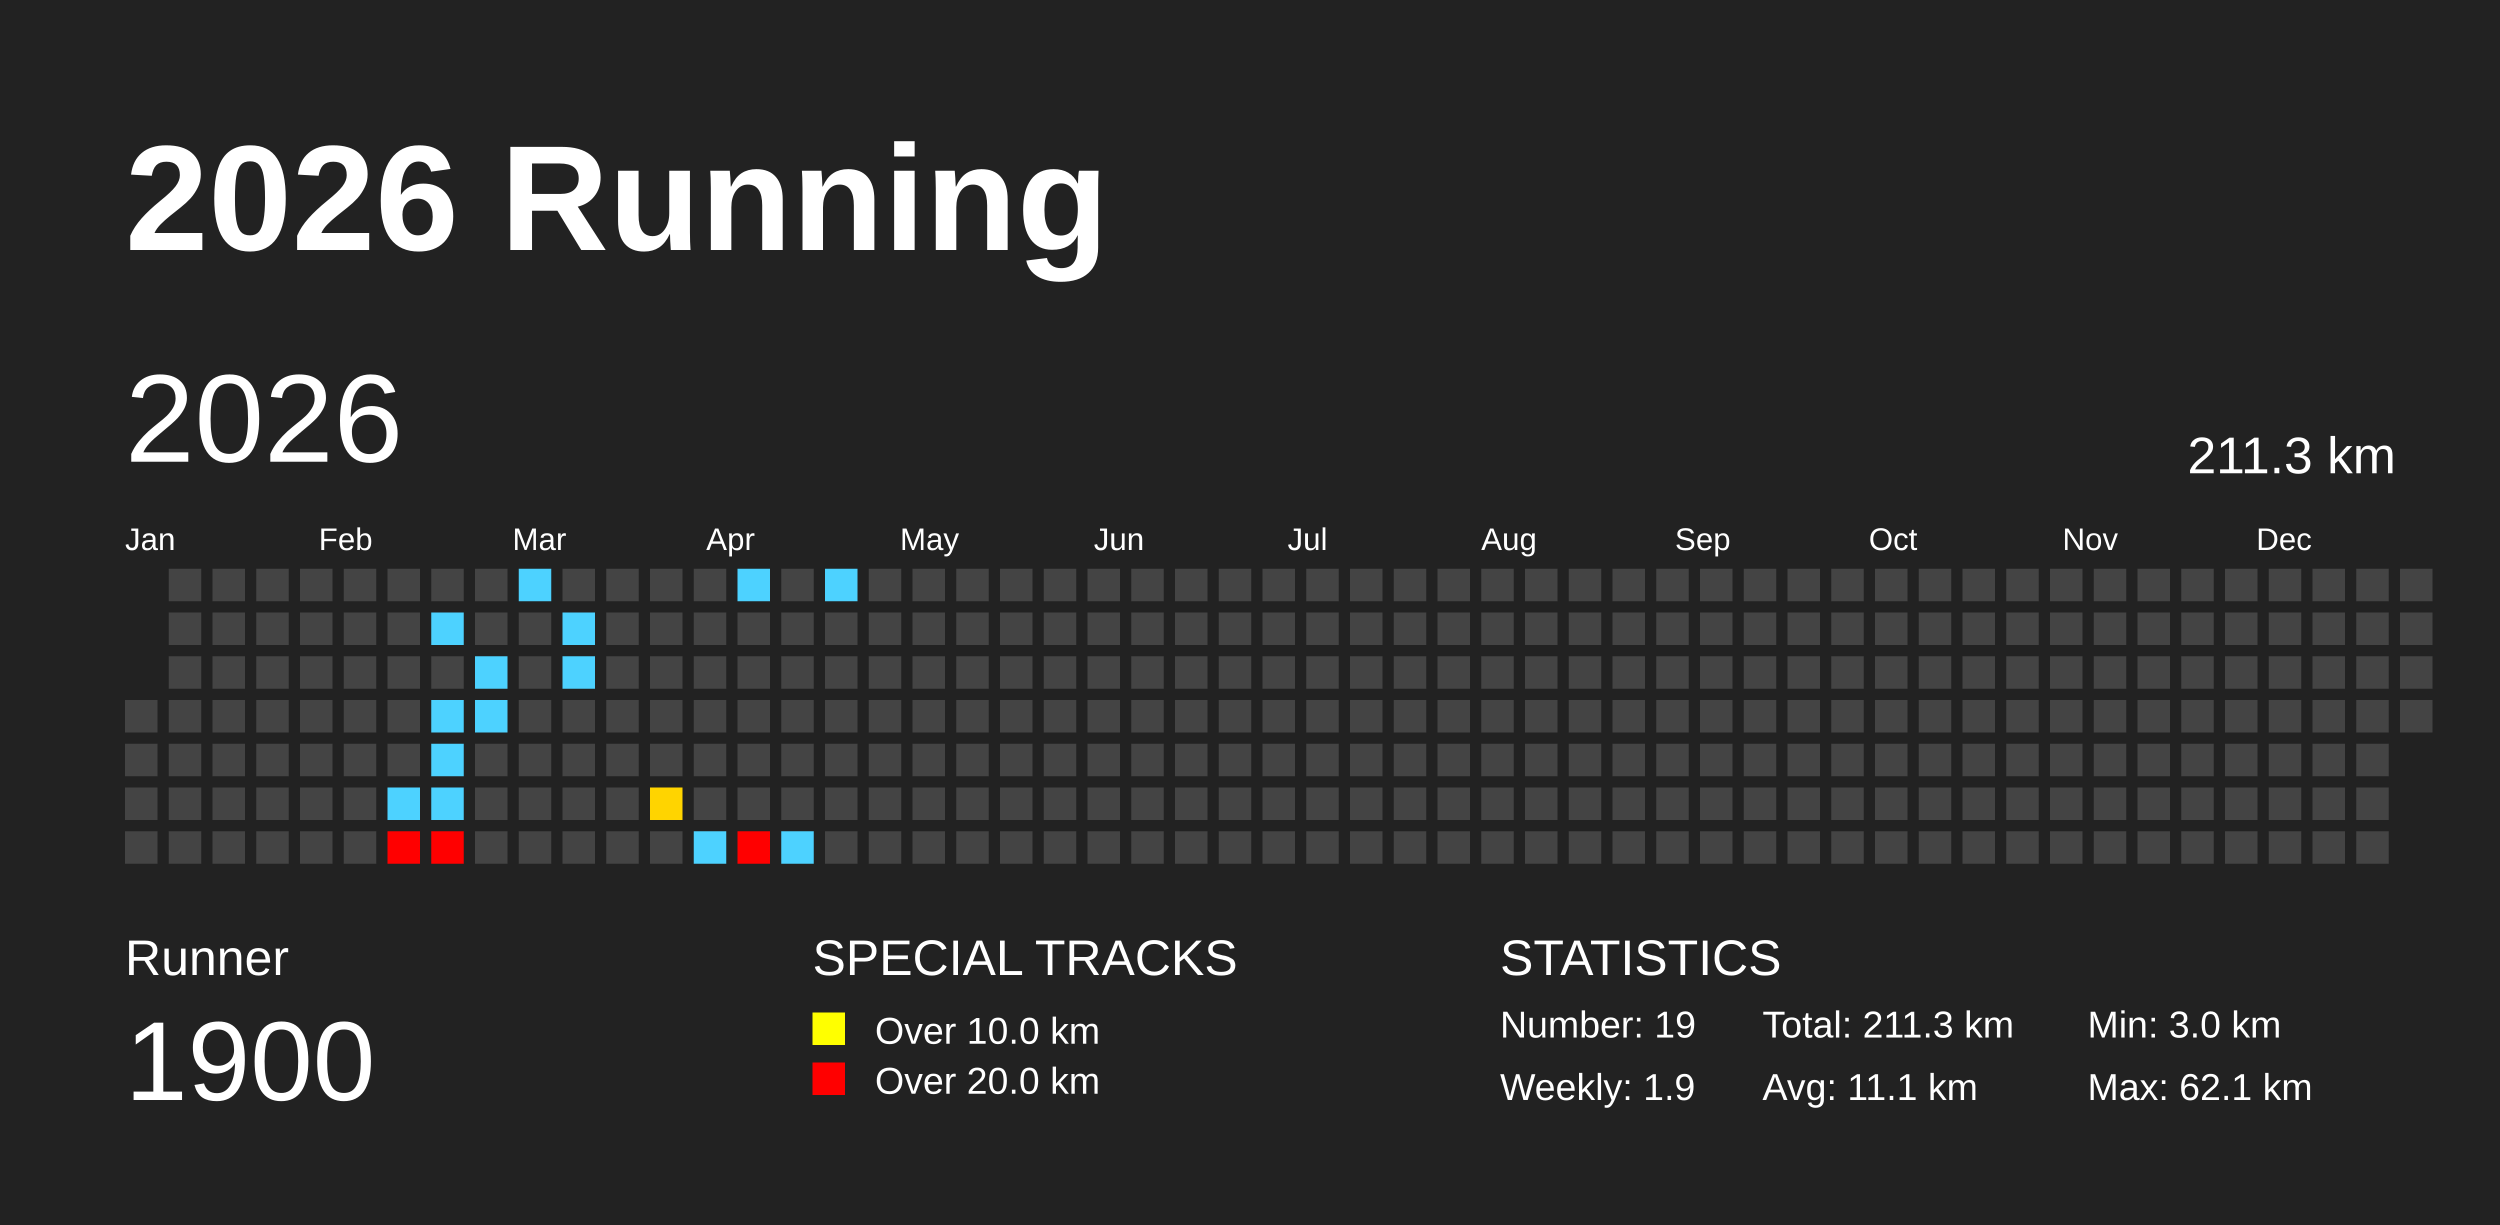
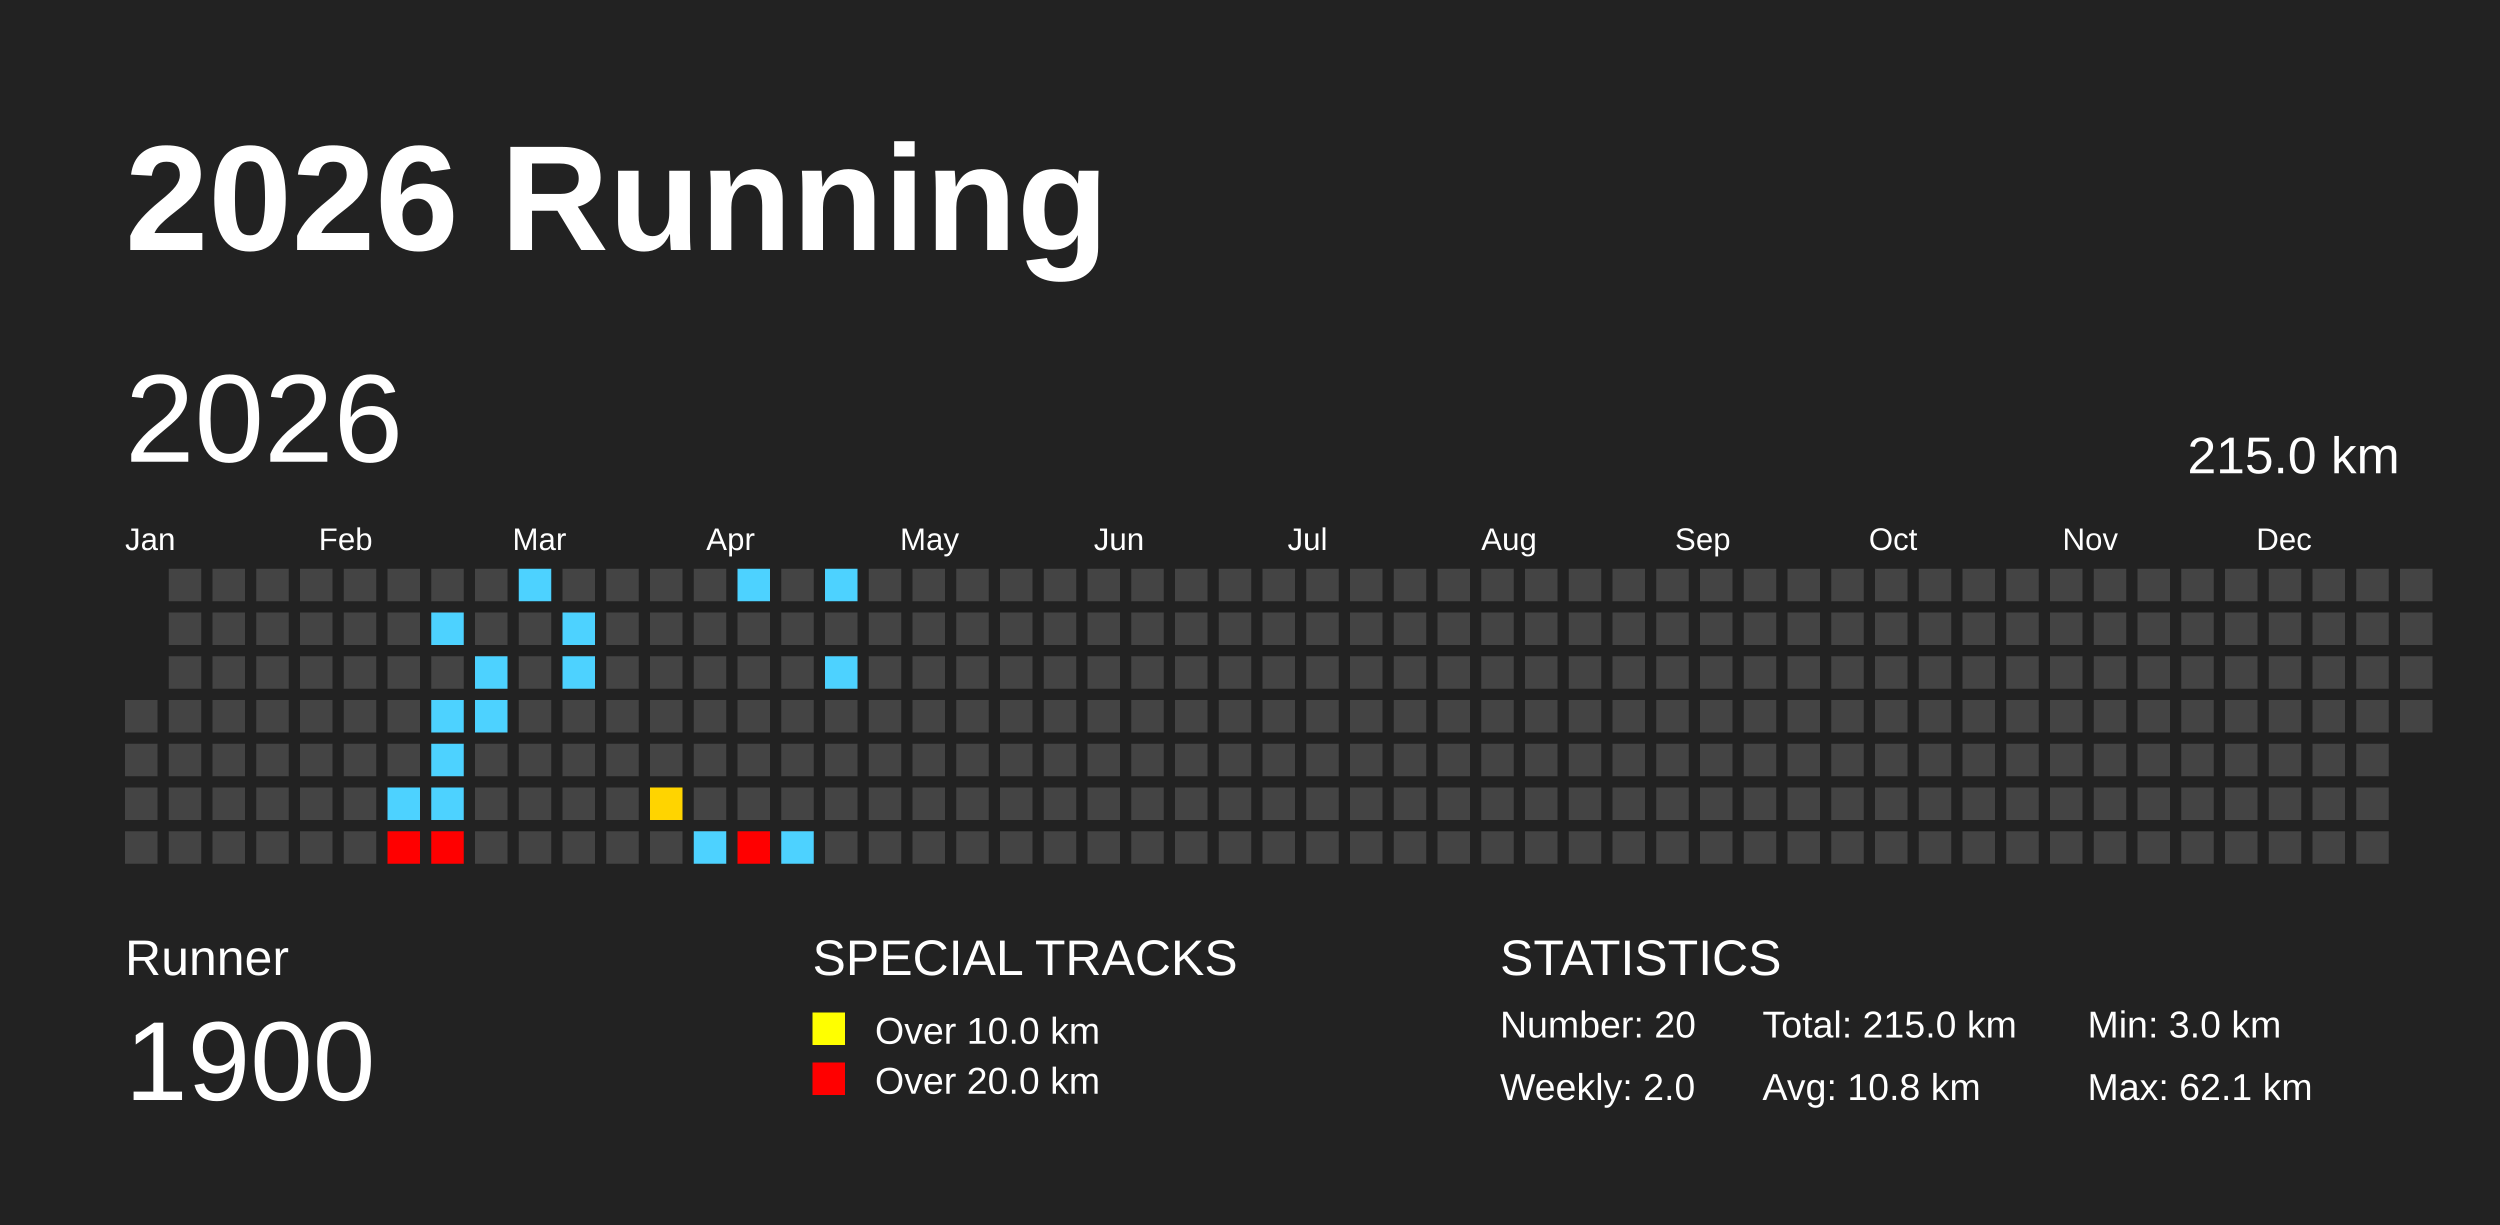
<svg xmlns="http://www.w3.org/2000/svg" baseProfile="full" height="98mm" version="1.1" viewBox="0,0,200,98" width="200mm">
  <defs />
  <rect fill="#222222" height="98" width="200" x="0" y="0" />
  <text fill="#FFFFFF" style="font-size:12px; font-family:Arial; font-weight:bold;" x="10" y="20">2026 Running</text>
  <text fill="#FFFFFF" style="font-size:4px; font-family:Arial" x="10" y="78">Runner</text>
  <text fill="#FFFFFF" style="font-size:9px; font-family:Arial" x="10" y="88">1900</text>
  <text fill="#FFFFFF" style="font-size:4px; font-family:Arial" x="65" y="78">SPECIAL TRACKS</text>
  <rect fill="yellow" height="2.6" width="2.6" x="65" y="81" />
  <text fill="#FFFFFF" style="font-size:3px; font-family:Arial" x="70" y="83.5">Over 10.0 km</text>
  <rect fill="red" height="2.6" width="2.6" x="65" y="85" />
  <text fill="#FFFFFF" style="font-size:3px; font-family:Arial" x="70" y="87.5">Over 20.0 km</text>
  <text fill="#FFFFFF" style="font-size:4px; font-family:Arial" x="120" y="78">STATISTICS</text>
-   <text fill="#FFFFFF" style="font-size:3px; font-family:Arial" x="120" y="83">Number: 19</text>
-   <text fill="#FFFFFF" style="font-size:3px; font-family:Arial" x="120" y="88">Weekly: 1.9</text>
-   <text fill="#FFFFFF" style="font-size:3px; font-family:Arial" x="141" y="83">Total: 211.3 km</text>
-   <text fill="#FFFFFF" style="font-size:3px; font-family:Arial" x="141" y="88">Avg: 11.1 km</text>
+   <text fill="#FFFFFF" style="font-size:3px; font-family:Arial" x="120" y="83">Number: 20</text>
+   <text fill="#FFFFFF" style="font-size:3px; font-family:Arial" x="120" y="88">Weekly: 2.0</text>
+   <text fill="#FFFFFF" style="font-size:3px; font-family:Arial" x="141" y="83">Total: 215.0 km</text>
+   <text fill="#FFFFFF" style="font-size:3px; font-family:Arial" x="141" y="88">Avg: 10.8 km</text>
  <text fill="#FFFFFF" style="font-size:3px; font-family:Arial" x="167" y="83">Min: 3.0 km</text>
  <text fill="#FFFFFF" style="font-size:3px; font-family:Arial" x="167" y="88">Max: 62.1 km</text>
  <text dominant-baseline="hanging" fill="#FFFFFF" style="font-size:10.0px; font-family:Arial;" x="10" y="30">2026</text>
-   <text dominant-baseline="hanging" fill="#FFFFFF" style="font-size:4.125px; font-family:Arial;" x="175" y="35">211.3 km</text>
+   <text dominant-baseline="hanging" fill="#FFFFFF" style="font-size:4.125px; font-family:Arial;" x="175" y="35">215.0 km</text>
  <text fill="#FFFFFF" style="font-size:2.5px; font-family:Arial" x="10.0" y="44">Jan</text>
  <text fill="#FFFFFF" style="font-size:2.5px; font-family:Arial" x="25.5" y="44">Feb</text>
  <text fill="#FFFFFF" style="font-size:2.5px; font-family:Arial" x="41.0" y="44">Mar</text>
  <text fill="#FFFFFF" style="font-size:2.5px; font-family:Arial" x="56.5" y="44">Apr</text>
  <text fill="#FFFFFF" style="font-size:2.5px; font-family:Arial" x="72.0" y="44">May</text>
  <text fill="#FFFFFF" style="font-size:2.5px; font-family:Arial" x="87.5" y="44">Jun</text>
  <text fill="#FFFFFF" style="font-size:2.5px; font-family:Arial" x="103.0" y="44">Jul</text>
  <text fill="#FFFFFF" style="font-size:2.5px; font-family:Arial" x="118.5" y="44">Aug</text>
  <text fill="#FFFFFF" style="font-size:2.5px; font-family:Arial" x="134.0" y="44">Sep</text>
  <text fill="#FFFFFF" style="font-size:2.5px; font-family:Arial" x="149.5" y="44">Oct</text>
  <text fill="#FFFFFF" style="font-size:2.5px; font-family:Arial" x="165.0" y="44">Nov</text>
  <text fill="#FFFFFF" style="font-size:2.5px; font-family:Arial" x="180.5" y="44">Dec</text>
  <rect fill="#444444" height="2.6" width="2.6" x="10.0" y="56.0" />
  <rect fill="#444444" height="2.6" width="2.6" x="10.0" y="59.5" />
  <rect fill="#444444" height="2.6" width="2.6" x="10.0" y="63.0" />
  <rect fill="#444444" height="2.6" width="2.6" x="10.0" y="66.5" />
  <rect fill="#444444" height="2.6" width="2.6" x="13.5" y="45.5" />
  <rect fill="#444444" height="2.6" width="2.6" x="13.5" y="49.0" />
  <rect fill="#444444" height="2.6" width="2.6" x="13.5" y="52.5" />
  <rect fill="#444444" height="2.6" width="2.6" x="13.5" y="56.0" />
  <rect fill="#444444" height="2.6" width="2.6" x="13.5" y="59.5" />
  <rect fill="#444444" height="2.6" width="2.6" x="13.5" y="63.0" />
  <rect fill="#444444" height="2.6" width="2.6" x="13.5" y="66.5" />
  <rect fill="#444444" height="2.6" width="2.6" x="17.0" y="45.5" />
  <rect fill="#444444" height="2.6" width="2.6" x="17.0" y="49.0" />
  <rect fill="#444444" height="2.6" width="2.6" x="17.0" y="52.5" />
  <rect fill="#444444" height="2.6" width="2.6" x="17.0" y="56.0" />
  <rect fill="#444444" height="2.6" width="2.6" x="17.0" y="59.5" />
  <rect fill="#444444" height="2.6" width="2.6" x="17.0" y="63.0" />
  <rect fill="#444444" height="2.6" width="2.6" x="17.0" y="66.5" />
  <rect fill="#444444" height="2.6" width="2.6" x="20.5" y="45.5" />
  <rect fill="#444444" height="2.6" width="2.6" x="20.5" y="49.0" />
  <rect fill="#444444" height="2.6" width="2.6" x="20.5" y="52.5" />
  <rect fill="#444444" height="2.6" width="2.6" x="20.5" y="56.0" />
  <rect fill="#444444" height="2.6" width="2.6" x="20.5" y="59.5" />
  <rect fill="#444444" height="2.6" width="2.6" x="20.5" y="63.0" />
  <rect fill="#444444" height="2.6" width="2.6" x="20.5" y="66.5" />
  <rect fill="#444444" height="2.6" width="2.6" x="24.0" y="45.5" />
  <rect fill="#444444" height="2.6" width="2.6" x="24.0" y="49.0" />
  <rect fill="#444444" height="2.6" width="2.6" x="24.0" y="52.5" />
  <rect fill="#444444" height="2.6" width="2.6" x="24.0" y="56.0" />
  <rect fill="#444444" height="2.6" width="2.6" x="24.0" y="59.5" />
  <rect fill="#444444" height="2.6" width="2.6" x="24.0" y="63.0" />
  <rect fill="#444444" height="2.6" width="2.6" x="24.0" y="66.5" />
  <rect fill="#444444" height="2.6" width="2.6" x="27.5" y="45.5" />
  <rect fill="#444444" height="2.6" width="2.6" x="27.5" y="49.0" />
  <rect fill="#444444" height="2.6" width="2.6" x="27.5" y="52.5" />
  <rect fill="#444444" height="2.6" width="2.6" x="27.5" y="56.0" />
  <rect fill="#444444" height="2.6" width="2.6" x="27.5" y="59.5" />
  <rect fill="#444444" height="2.6" width="2.6" x="27.5" y="63.0" />
  <rect fill="#444444" height="2.6" width="2.6" x="27.5" y="66.5" />
  <rect fill="#444444" height="2.6" width="2.6" x="31.0" y="45.5" />
  <rect fill="#444444" height="2.6" width="2.6" x="31.0" y="49.0" />
  <rect fill="#444444" height="2.6" width="2.6" x="31.0" y="52.5" />
  <rect fill="#444444" height="2.6" width="2.6" x="31.0" y="56.0" />
  <rect fill="#444444" height="2.6" width="2.6" x="31.0" y="59.5" />
  <rect fill="#4dd2ff" height="2.6" width="2.6" x="31.0" y="63.0" />
  <rect fill="red" height="2.6" width="2.6" x="31.0" y="66.5" />
  <rect fill="#444444" height="2.6" width="2.6" x="34.5" y="45.5" />
  <rect fill="#4dd2ff" height="2.6" width="2.6" x="34.5" y="49.0" />
  <rect fill="#444444" height="2.6" width="2.6" x="34.5" y="52.5" />
  <rect fill="#4dd2ff" height="2.6" width="2.6" x="34.5" y="56.0" />
  <rect fill="#4dd2ff" height="2.6" width="2.6" x="34.5" y="59.5" />
  <rect fill="#4dd2ff" height="2.6" width="2.6" x="34.5" y="63.0" />
  <rect fill="red" height="2.6" width="2.6" x="34.5" y="66.5" />
  <rect fill="#444444" height="2.6" width="2.6" x="38.0" y="45.5" />
  <rect fill="#444444" height="2.6" width="2.6" x="38.0" y="49.0" />
  <rect fill="#4dd2ff" height="2.6" width="2.6" x="38.0" y="52.5" />
  <rect fill="#4dd2ff" height="2.6" width="2.6" x="38.0" y="56.0" />
  <rect fill="#444444" height="2.6" width="2.6" x="38.0" y="59.5" />
  <rect fill="#444444" height="2.6" width="2.6" x="38.0" y="63.0" />
  <rect fill="#444444" height="2.6" width="2.6" x="38.0" y="66.5" />
  <rect fill="#4dd2ff" height="2.6" width="2.6" x="41.5" y="45.5" />
  <rect fill="#444444" height="2.6" width="2.6" x="41.5" y="49.0" />
  <rect fill="#444444" height="2.6" width="2.6" x="41.5" y="52.5" />
  <rect fill="#444444" height="2.6" width="2.6" x="41.5" y="56.0" />
  <rect fill="#444444" height="2.6" width="2.6" x="41.5" y="59.5" />
  <rect fill="#444444" height="2.6" width="2.6" x="41.5" y="63.0" />
  <rect fill="#444444" height="2.6" width="2.6" x="41.5" y="66.5" />
  <rect fill="#444444" height="2.6" width="2.6" x="45.0" y="45.5" />
  <rect fill="#4dd2ff" height="2.6" width="2.6" x="45.0" y="49.0" />
  <rect fill="#4dd2ff" height="2.6" width="2.6" x="45.0" y="52.5" />
  <rect fill="#444444" height="2.6" width="2.6" x="45.0" y="56.0" />
  <rect fill="#444444" height="2.6" width="2.6" x="45.0" y="59.5" />
  <rect fill="#444444" height="2.6" width="2.6" x="45.0" y="63.0" />
  <rect fill="#444444" height="2.6" width="2.6" x="45.0" y="66.5" />
  <rect fill="#444444" height="2.6" width="2.6" x="48.5" y="45.5" />
  <rect fill="#444444" height="2.6" width="2.6" x="48.5" y="49.0" />
  <rect fill="#444444" height="2.6" width="2.6" x="48.5" y="52.5" />
  <rect fill="#444444" height="2.6" width="2.6" x="48.5" y="56.0" />
  <rect fill="#444444" height="2.6" width="2.6" x="48.5" y="59.5" />
  <rect fill="#444444" height="2.6" width="2.6" x="48.5" y="63.0" />
  <rect fill="#444444" height="2.6" width="2.6" x="48.5" y="66.5" />
  <rect fill="#444444" height="2.6" width="2.6" x="52.0" y="45.5" />
  <rect fill="#444444" height="2.6" width="2.6" x="52.0" y="49.0" />
  <rect fill="#444444" height="2.6" width="2.6" x="52.0" y="52.5" />
  <rect fill="#444444" height="2.6" width="2.6" x="52.0" y="56.0" />
  <rect fill="#444444" height="2.6" width="2.6" x="52.0" y="59.5" />
  <rect fill="#ffd400" height="2.6" width="2.6" x="52.0" y="63.0" />
  <rect fill="#444444" height="2.6" width="2.6" x="52.0" y="66.5" />
  <rect fill="#444444" height="2.6" width="2.6" x="55.5" y="45.5" />
  <rect fill="#444444" height="2.6" width="2.6" x="55.5" y="49.0" />
  <rect fill="#444444" height="2.6" width="2.6" x="55.5" y="52.5" />
  <rect fill="#444444" height="2.6" width="2.6" x="55.5" y="56.0" />
  <rect fill="#444444" height="2.6" width="2.6" x="55.5" y="59.5" />
  <rect fill="#444444" height="2.6" width="2.6" x="55.5" y="63.0" />
  <rect fill="#4dd2ff" height="2.6" width="2.6" x="55.5" y="66.5" />
  <rect fill="#4dd2ff" height="2.6" width="2.6" x="59.0" y="45.5" />
  <rect fill="#444444" height="2.6" width="2.6" x="59.0" y="49.0" />
  <rect fill="#444444" height="2.6" width="2.6" x="59.0" y="52.5" />
  <rect fill="#444444" height="2.6" width="2.6" x="59.0" y="56.0" />
  <rect fill="#444444" height="2.6" width="2.6" x="59.0" y="59.5" />
  <rect fill="#444444" height="2.6" width="2.6" x="59.0" y="63.0" />
  <rect fill="red" height="2.6" width="2.6" x="59.0" y="66.5" />
  <rect fill="#444444" height="2.6" width="2.6" x="62.5" y="45.5" />
  <rect fill="#444444" height="2.6" width="2.6" x="62.5" y="49.0" />
  <rect fill="#444444" height="2.6" width="2.6" x="62.5" y="52.5" />
  <rect fill="#444444" height="2.6" width="2.6" x="62.5" y="56.0" />
  <rect fill="#444444" height="2.6" width="2.6" x="62.5" y="59.5" />
  <rect fill="#444444" height="2.6" width="2.6" x="62.5" y="63.0" />
  <rect fill="#4dd2ff" height="2.6" width="2.6" x="62.5" y="66.5" />
  <rect fill="#4dd2ff" height="2.6" width="2.6" x="66.0" y="45.5" />
  <rect fill="#444444" height="2.6" width="2.6" x="66.0" y="49.0" />
-   <rect fill="#444444" height="2.6" width="2.6" x="66.0" y="52.5" />
+   <rect fill="#4dd2ff" height="2.6" width="2.6" x="66.0" y="52.5" />
  <rect fill="#444444" height="2.6" width="2.6" x="66.0" y="56.0" />
  <rect fill="#444444" height="2.6" width="2.6" x="66.0" y="59.5" />
  <rect fill="#444444" height="2.6" width="2.6" x="66.0" y="63.0" />
  <rect fill="#444444" height="2.6" width="2.6" x="66.0" y="66.5" />
  <rect fill="#444444" height="2.6" width="2.6" x="69.5" y="45.5" />
  <rect fill="#444444" height="2.6" width="2.6" x="69.5" y="49.0" />
  <rect fill="#444444" height="2.6" width="2.6" x="69.5" y="52.5" />
  <rect fill="#444444" height="2.6" width="2.6" x="69.5" y="56.0" />
  <rect fill="#444444" height="2.6" width="2.6" x="69.5" y="59.5" />
  <rect fill="#444444" height="2.6" width="2.6" x="69.5" y="63.0" />
  <rect fill="#444444" height="2.6" width="2.6" x="69.5" y="66.5" />
  <rect fill="#444444" height="2.6" width="2.6" x="73.0" y="45.5" />
  <rect fill="#444444" height="2.6" width="2.6" x="73.0" y="49.0" />
  <rect fill="#444444" height="2.6" width="2.6" x="73.0" y="52.5" />
  <rect fill="#444444" height="2.6" width="2.6" x="73.0" y="56.0" />
  <rect fill="#444444" height="2.6" width="2.6" x="73.0" y="59.5" />
  <rect fill="#444444" height="2.6" width="2.6" x="73.0" y="63.0" />
  <rect fill="#444444" height="2.6" width="2.6" x="73.0" y="66.5" />
  <rect fill="#444444" height="2.6" width="2.6" x="76.5" y="45.5" />
  <rect fill="#444444" height="2.6" width="2.6" x="76.5" y="49.0" />
  <rect fill="#444444" height="2.6" width="2.6" x="76.5" y="52.5" />
  <rect fill="#444444" height="2.6" width="2.6" x="76.5" y="56.0" />
  <rect fill="#444444" height="2.6" width="2.6" x="76.5" y="59.5" />
  <rect fill="#444444" height="2.6" width="2.6" x="76.5" y="63.0" />
  <rect fill="#444444" height="2.6" width="2.6" x="76.5" y="66.5" />
  <rect fill="#444444" height="2.6" width="2.6" x="80.0" y="45.5" />
  <rect fill="#444444" height="2.6" width="2.6" x="80.0" y="49.0" />
  <rect fill="#444444" height="2.6" width="2.6" x="80.0" y="52.5" />
  <rect fill="#444444" height="2.6" width="2.6" x="80.0" y="56.0" />
  <rect fill="#444444" height="2.6" width="2.6" x="80.0" y="59.5" />
  <rect fill="#444444" height="2.6" width="2.6" x="80.0" y="63.0" />
  <rect fill="#444444" height="2.6" width="2.6" x="80.0" y="66.5" />
  <rect fill="#444444" height="2.6" width="2.6" x="83.5" y="45.5" />
  <rect fill="#444444" height="2.6" width="2.6" x="83.5" y="49.0" />
  <rect fill="#444444" height="2.6" width="2.6" x="83.5" y="52.5" />
  <rect fill="#444444" height="2.6" width="2.6" x="83.5" y="56.0" />
  <rect fill="#444444" height="2.6" width="2.6" x="83.5" y="59.5" />
  <rect fill="#444444" height="2.6" width="2.6" x="83.5" y="63.0" />
  <rect fill="#444444" height="2.6" width="2.6" x="83.5" y="66.5" />
  <rect fill="#444444" height="2.6" width="2.6" x="87.0" y="45.5" />
  <rect fill="#444444" height="2.6" width="2.6" x="87.0" y="49.0" />
  <rect fill="#444444" height="2.6" width="2.6" x="87.0" y="52.5" />
  <rect fill="#444444" height="2.6" width="2.6" x="87.0" y="56.0" />
  <rect fill="#444444" height="2.6" width="2.6" x="87.0" y="59.5" />
  <rect fill="#444444" height="2.6" width="2.6" x="87.0" y="63.0" />
  <rect fill="#444444" height="2.6" width="2.6" x="87.0" y="66.5" />
  <rect fill="#444444" height="2.6" width="2.6" x="90.5" y="45.5" />
  <rect fill="#444444" height="2.6" width="2.6" x="90.5" y="49.0" />
  <rect fill="#444444" height="2.6" width="2.6" x="90.5" y="52.5" />
  <rect fill="#444444" height="2.6" width="2.6" x="90.5" y="56.0" />
  <rect fill="#444444" height="2.6" width="2.6" x="90.5" y="59.5" />
  <rect fill="#444444" height="2.6" width="2.6" x="90.5" y="63.0" />
  <rect fill="#444444" height="2.6" width="2.6" x="90.5" y="66.5" />
  <rect fill="#444444" height="2.6" width="2.6" x="94.0" y="45.5" />
  <rect fill="#444444" height="2.6" width="2.6" x="94.0" y="49.0" />
  <rect fill="#444444" height="2.6" width="2.6" x="94.0" y="52.5" />
  <rect fill="#444444" height="2.6" width="2.6" x="94.0" y="56.0" />
  <rect fill="#444444" height="2.6" width="2.6" x="94.0" y="59.5" />
  <rect fill="#444444" height="2.6" width="2.6" x="94.0" y="63.0" />
  <rect fill="#444444" height="2.6" width="2.6" x="94.0" y="66.5" />
  <rect fill="#444444" height="2.6" width="2.6" x="97.5" y="45.5" />
  <rect fill="#444444" height="2.6" width="2.6" x="97.5" y="49.0" />
  <rect fill="#444444" height="2.6" width="2.6" x="97.5" y="52.5" />
  <rect fill="#444444" height="2.6" width="2.6" x="97.5" y="56.0" />
  <rect fill="#444444" height="2.6" width="2.6" x="97.5" y="59.5" />
  <rect fill="#444444" height="2.6" width="2.6" x="97.5" y="63.0" />
  <rect fill="#444444" height="2.6" width="2.6" x="97.5" y="66.5" />
  <rect fill="#444444" height="2.6" width="2.6" x="101.0" y="45.5" />
  <rect fill="#444444" height="2.6" width="2.6" x="101.0" y="49.0" />
  <rect fill="#444444" height="2.6" width="2.6" x="101.0" y="52.5" />
  <rect fill="#444444" height="2.6" width="2.6" x="101.0" y="56.0" />
  <rect fill="#444444" height="2.6" width="2.6" x="101.0" y="59.5" />
  <rect fill="#444444" height="2.6" width="2.6" x="101.0" y="63.0" />
  <rect fill="#444444" height="2.6" width="2.6" x="101.0" y="66.5" />
  <rect fill="#444444" height="2.6" width="2.6" x="104.5" y="45.5" />
  <rect fill="#444444" height="2.6" width="2.6" x="104.5" y="49.0" />
  <rect fill="#444444" height="2.6" width="2.6" x="104.5" y="52.5" />
  <rect fill="#444444" height="2.6" width="2.6" x="104.5" y="56.0" />
  <rect fill="#444444" height="2.6" width="2.6" x="104.5" y="59.5" />
  <rect fill="#444444" height="2.6" width="2.6" x="104.5" y="63.0" />
  <rect fill="#444444" height="2.6" width="2.6" x="104.5" y="66.5" />
  <rect fill="#444444" height="2.6" width="2.6" x="108.0" y="45.5" />
  <rect fill="#444444" height="2.6" width="2.6" x="108.0" y="49.0" />
  <rect fill="#444444" height="2.6" width="2.6" x="108.0" y="52.5" />
  <rect fill="#444444" height="2.6" width="2.6" x="108.0" y="56.0" />
  <rect fill="#444444" height="2.6" width="2.6" x="108.0" y="59.5" />
  <rect fill="#444444" height="2.6" width="2.6" x="108.0" y="63.0" />
  <rect fill="#444444" height="2.6" width="2.6" x="108.0" y="66.5" />
  <rect fill="#444444" height="2.6" width="2.6" x="111.5" y="45.5" />
  <rect fill="#444444" height="2.6" width="2.6" x="111.5" y="49.0" />
  <rect fill="#444444" height="2.6" width="2.6" x="111.5" y="52.5" />
  <rect fill="#444444" height="2.6" width="2.6" x="111.5" y="56.0" />
  <rect fill="#444444" height="2.6" width="2.6" x="111.5" y="59.5" />
  <rect fill="#444444" height="2.6" width="2.6" x="111.5" y="63.0" />
  <rect fill="#444444" height="2.6" width="2.6" x="111.5" y="66.5" />
  <rect fill="#444444" height="2.6" width="2.6" x="115.0" y="45.5" />
  <rect fill="#444444" height="2.6" width="2.6" x="115.0" y="49.0" />
  <rect fill="#444444" height="2.6" width="2.6" x="115.0" y="52.5" />
  <rect fill="#444444" height="2.6" width="2.6" x="115.0" y="56.0" />
  <rect fill="#444444" height="2.6" width="2.6" x="115.0" y="59.5" />
  <rect fill="#444444" height="2.6" width="2.6" x="115.0" y="63.0" />
  <rect fill="#444444" height="2.6" width="2.6" x="115.0" y="66.5" />
  <rect fill="#444444" height="2.6" width="2.6" x="118.5" y="45.5" />
  <rect fill="#444444" height="2.6" width="2.6" x="118.5" y="49.0" />
  <rect fill="#444444" height="2.6" width="2.6" x="118.5" y="52.5" />
  <rect fill="#444444" height="2.6" width="2.6" x="118.5" y="56.0" />
  <rect fill="#444444" height="2.6" width="2.6" x="118.5" y="59.5" />
  <rect fill="#444444" height="2.6" width="2.6" x="118.5" y="63.0" />
  <rect fill="#444444" height="2.6" width="2.6" x="118.5" y="66.5" />
  <rect fill="#444444" height="2.6" width="2.6" x="122.0" y="45.5" />
  <rect fill="#444444" height="2.6" width="2.6" x="122.0" y="49.0" />
  <rect fill="#444444" height="2.6" width="2.6" x="122.0" y="52.5" />
  <rect fill="#444444" height="2.6" width="2.6" x="122.0" y="56.0" />
  <rect fill="#444444" height="2.6" width="2.6" x="122.0" y="59.5" />
  <rect fill="#444444" height="2.6" width="2.6" x="122.0" y="63.0" />
  <rect fill="#444444" height="2.6" width="2.6" x="122.0" y="66.5" />
  <rect fill="#444444" height="2.6" width="2.6" x="125.5" y="45.5" />
  <rect fill="#444444" height="2.6" width="2.6" x="125.5" y="49.0" />
  <rect fill="#444444" height="2.6" width="2.6" x="125.5" y="52.5" />
  <rect fill="#444444" height="2.6" width="2.6" x="125.5" y="56.0" />
  <rect fill="#444444" height="2.6" width="2.6" x="125.5" y="59.5" />
  <rect fill="#444444" height="2.6" width="2.6" x="125.5" y="63.0" />
  <rect fill="#444444" height="2.6" width="2.6" x="125.5" y="66.5" />
  <rect fill="#444444" height="2.6" width="2.6" x="129.0" y="45.5" />
  <rect fill="#444444" height="2.6" width="2.6" x="129.0" y="49.0" />
  <rect fill="#444444" height="2.6" width="2.6" x="129.0" y="52.5" />
  <rect fill="#444444" height="2.6" width="2.6" x="129.0" y="56.0" />
  <rect fill="#444444" height="2.6" width="2.6" x="129.0" y="59.5" />
  <rect fill="#444444" height="2.6" width="2.6" x="129.0" y="63.0" />
  <rect fill="#444444" height="2.6" width="2.6" x="129.0" y="66.5" />
  <rect fill="#444444" height="2.6" width="2.6" x="132.5" y="45.5" />
  <rect fill="#444444" height="2.6" width="2.6" x="132.5" y="49.0" />
  <rect fill="#444444" height="2.6" width="2.6" x="132.5" y="52.5" />
  <rect fill="#444444" height="2.6" width="2.6" x="132.5" y="56.0" />
  <rect fill="#444444" height="2.6" width="2.6" x="132.5" y="59.5" />
  <rect fill="#444444" height="2.6" width="2.6" x="132.5" y="63.0" />
  <rect fill="#444444" height="2.6" width="2.6" x="132.5" y="66.5" />
  <rect fill="#444444" height="2.6" width="2.6" x="136.0" y="45.5" />
  <rect fill="#444444" height="2.6" width="2.6" x="136.0" y="49.0" />
  <rect fill="#444444" height="2.6" width="2.6" x="136.0" y="52.5" />
  <rect fill="#444444" height="2.6" width="2.6" x="136.0" y="56.0" />
  <rect fill="#444444" height="2.6" width="2.6" x="136.0" y="59.5" />
  <rect fill="#444444" height="2.6" width="2.6" x="136.0" y="63.0" />
  <rect fill="#444444" height="2.6" width="2.6" x="136.0" y="66.5" />
  <rect fill="#444444" height="2.6" width="2.6" x="139.5" y="45.5" />
  <rect fill="#444444" height="2.6" width="2.6" x="139.5" y="49.0" />
  <rect fill="#444444" height="2.6" width="2.6" x="139.5" y="52.5" />
  <rect fill="#444444" height="2.6" width="2.6" x="139.5" y="56.0" />
  <rect fill="#444444" height="2.6" width="2.6" x="139.5" y="59.5" />
  <rect fill="#444444" height="2.6" width="2.6" x="139.5" y="63.0" />
  <rect fill="#444444" height="2.6" width="2.6" x="139.5" y="66.5" />
  <rect fill="#444444" height="2.6" width="2.6" x="143.0" y="45.5" />
  <rect fill="#444444" height="2.6" width="2.6" x="143.0" y="49.0" />
  <rect fill="#444444" height="2.6" width="2.6" x="143.0" y="52.5" />
  <rect fill="#444444" height="2.6" width="2.6" x="143.0" y="56.0" />
  <rect fill="#444444" height="2.6" width="2.6" x="143.0" y="59.5" />
  <rect fill="#444444" height="2.6" width="2.6" x="143.0" y="63.0" />
  <rect fill="#444444" height="2.6" width="2.6" x="143.0" y="66.5" />
  <rect fill="#444444" height="2.6" width="2.6" x="146.5" y="45.5" />
  <rect fill="#444444" height="2.6" width="2.6" x="146.5" y="49.0" />
  <rect fill="#444444" height="2.6" width="2.6" x="146.5" y="52.5" />
  <rect fill="#444444" height="2.6" width="2.6" x="146.5" y="56.0" />
  <rect fill="#444444" height="2.6" width="2.6" x="146.5" y="59.5" />
  <rect fill="#444444" height="2.6" width="2.6" x="146.5" y="63.0" />
  <rect fill="#444444" height="2.6" width="2.6" x="146.5" y="66.5" />
  <rect fill="#444444" height="2.6" width="2.6" x="150.0" y="45.5" />
  <rect fill="#444444" height="2.6" width="2.6" x="150.0" y="49.0" />
  <rect fill="#444444" height="2.6" width="2.6" x="150.0" y="52.5" />
  <rect fill="#444444" height="2.6" width="2.6" x="150.0" y="56.0" />
  <rect fill="#444444" height="2.6" width="2.6" x="150.0" y="59.5" />
  <rect fill="#444444" height="2.6" width="2.6" x="150.0" y="63.0" />
  <rect fill="#444444" height="2.6" width="2.6" x="150.0" y="66.5" />
  <rect fill="#444444" height="2.6" width="2.6" x="153.5" y="45.5" />
  <rect fill="#444444" height="2.6" width="2.6" x="153.5" y="49.0" />
  <rect fill="#444444" height="2.6" width="2.6" x="153.5" y="52.5" />
  <rect fill="#444444" height="2.6" width="2.6" x="153.5" y="56.0" />
  <rect fill="#444444" height="2.6" width="2.6" x="153.5" y="59.5" />
  <rect fill="#444444" height="2.6" width="2.6" x="153.5" y="63.0" />
  <rect fill="#444444" height="2.6" width="2.6" x="153.5" y="66.5" />
  <rect fill="#444444" height="2.6" width="2.6" x="157.0" y="45.5" />
  <rect fill="#444444" height="2.6" width="2.6" x="157.0" y="49.0" />
  <rect fill="#444444" height="2.6" width="2.6" x="157.0" y="52.5" />
  <rect fill="#444444" height="2.6" width="2.6" x="157.0" y="56.0" />
  <rect fill="#444444" height="2.6" width="2.6" x="157.0" y="59.5" />
  <rect fill="#444444" height="2.6" width="2.6" x="157.0" y="63.0" />
  <rect fill="#444444" height="2.6" width="2.6" x="157.0" y="66.5" />
  <rect fill="#444444" height="2.6" width="2.6" x="160.5" y="45.5" />
  <rect fill="#444444" height="2.6" width="2.6" x="160.5" y="49.0" />
  <rect fill="#444444" height="2.6" width="2.6" x="160.5" y="52.5" />
  <rect fill="#444444" height="2.6" width="2.6" x="160.5" y="56.0" />
  <rect fill="#444444" height="2.6" width="2.6" x="160.5" y="59.5" />
  <rect fill="#444444" height="2.6" width="2.6" x="160.5" y="63.0" />
  <rect fill="#444444" height="2.6" width="2.6" x="160.5" y="66.5" />
  <rect fill="#444444" height="2.6" width="2.6" x="164.0" y="45.5" />
  <rect fill="#444444" height="2.6" width="2.6" x="164.0" y="49.0" />
  <rect fill="#444444" height="2.6" width="2.6" x="164.0" y="52.5" />
  <rect fill="#444444" height="2.6" width="2.6" x="164.0" y="56.0" />
  <rect fill="#444444" height="2.6" width="2.6" x="164.0" y="59.5" />
  <rect fill="#444444" height="2.6" width="2.6" x="164.0" y="63.0" />
  <rect fill="#444444" height="2.6" width="2.6" x="164.0" y="66.5" />
  <rect fill="#444444" height="2.6" width="2.6" x="167.5" y="45.5" />
  <rect fill="#444444" height="2.6" width="2.6" x="167.5" y="49.0" />
  <rect fill="#444444" height="2.6" width="2.6" x="167.5" y="52.5" />
  <rect fill="#444444" height="2.6" width="2.6" x="167.5" y="56.0" />
  <rect fill="#444444" height="2.6" width="2.6" x="167.5" y="59.5" />
  <rect fill="#444444" height="2.6" width="2.6" x="167.5" y="63.0" />
  <rect fill="#444444" height="2.6" width="2.6" x="167.5" y="66.5" />
  <rect fill="#444444" height="2.6" width="2.6" x="171.0" y="45.5" />
  <rect fill="#444444" height="2.6" width="2.6" x="171.0" y="49.0" />
  <rect fill="#444444" height="2.6" width="2.6" x="171.0" y="52.5" />
  <rect fill="#444444" height="2.6" width="2.6" x="171.0" y="56.0" />
  <rect fill="#444444" height="2.6" width="2.6" x="171.0" y="59.5" />
  <rect fill="#444444" height="2.6" width="2.6" x="171.0" y="63.0" />
  <rect fill="#444444" height="2.6" width="2.6" x="171.0" y="66.5" />
  <rect fill="#444444" height="2.6" width="2.6" x="174.5" y="45.5" />
  <rect fill="#444444" height="2.6" width="2.6" x="174.5" y="49.0" />
  <rect fill="#444444" height="2.6" width="2.6" x="174.5" y="52.5" />
  <rect fill="#444444" height="2.6" width="2.6" x="174.5" y="56.0" />
  <rect fill="#444444" height="2.6" width="2.6" x="174.5" y="59.5" />
  <rect fill="#444444" height="2.6" width="2.6" x="174.5" y="63.0" />
  <rect fill="#444444" height="2.6" width="2.6" x="174.5" y="66.5" />
  <rect fill="#444444" height="2.6" width="2.6" x="178.0" y="45.5" />
  <rect fill="#444444" height="2.6" width="2.6" x="178.0" y="49.0" />
  <rect fill="#444444" height="2.6" width="2.6" x="178.0" y="52.5" />
  <rect fill="#444444" height="2.6" width="2.6" x="178.0" y="56.0" />
  <rect fill="#444444" height="2.6" width="2.6" x="178.0" y="59.5" />
  <rect fill="#444444" height="2.6" width="2.6" x="178.0" y="63.0" />
  <rect fill="#444444" height="2.6" width="2.6" x="178.0" y="66.5" />
  <rect fill="#444444" height="2.6" width="2.6" x="181.5" y="45.5" />
  <rect fill="#444444" height="2.6" width="2.6" x="181.5" y="49.0" />
  <rect fill="#444444" height="2.6" width="2.6" x="181.5" y="52.5" />
  <rect fill="#444444" height="2.6" width="2.6" x="181.5" y="56.0" />
  <rect fill="#444444" height="2.6" width="2.6" x="181.5" y="59.5" />
  <rect fill="#444444" height="2.6" width="2.6" x="181.5" y="63.0" />
  <rect fill="#444444" height="2.6" width="2.6" x="181.5" y="66.5" />
  <rect fill="#444444" height="2.6" width="2.6" x="185.0" y="45.5" />
  <rect fill="#444444" height="2.6" width="2.6" x="185.0" y="49.0" />
  <rect fill="#444444" height="2.6" width="2.6" x="185.0" y="52.5" />
  <rect fill="#444444" height="2.6" width="2.6" x="185.0" y="56.0" />
  <rect fill="#444444" height="2.6" width="2.6" x="185.0" y="59.5" />
  <rect fill="#444444" height="2.6" width="2.6" x="185.0" y="63.0" />
  <rect fill="#444444" height="2.6" width="2.6" x="185.0" y="66.5" />
  <rect fill="#444444" height="2.6" width="2.6" x="188.5" y="45.5" />
  <rect fill="#444444" height="2.6" width="2.6" x="188.5" y="49.0" />
  <rect fill="#444444" height="2.6" width="2.6" x="188.5" y="52.5" />
  <rect fill="#444444" height="2.6" width="2.6" x="188.5" y="56.0" />
  <rect fill="#444444" height="2.6" width="2.6" x="188.5" y="59.5" />
  <rect fill="#444444" height="2.6" width="2.6" x="188.5" y="63.0" />
  <rect fill="#444444" height="2.6" width="2.6" x="188.5" y="66.5" />
  <rect fill="#444444" height="2.6" width="2.6" x="192.0" y="45.5" />
  <rect fill="#444444" height="2.6" width="2.6" x="192.0" y="49.0" />
  <rect fill="#444444" height="2.6" width="2.6" x="192.0" y="52.5" />
  <rect fill="#444444" height="2.6" width="2.6" x="192.0" y="56.0" />
</svg>
